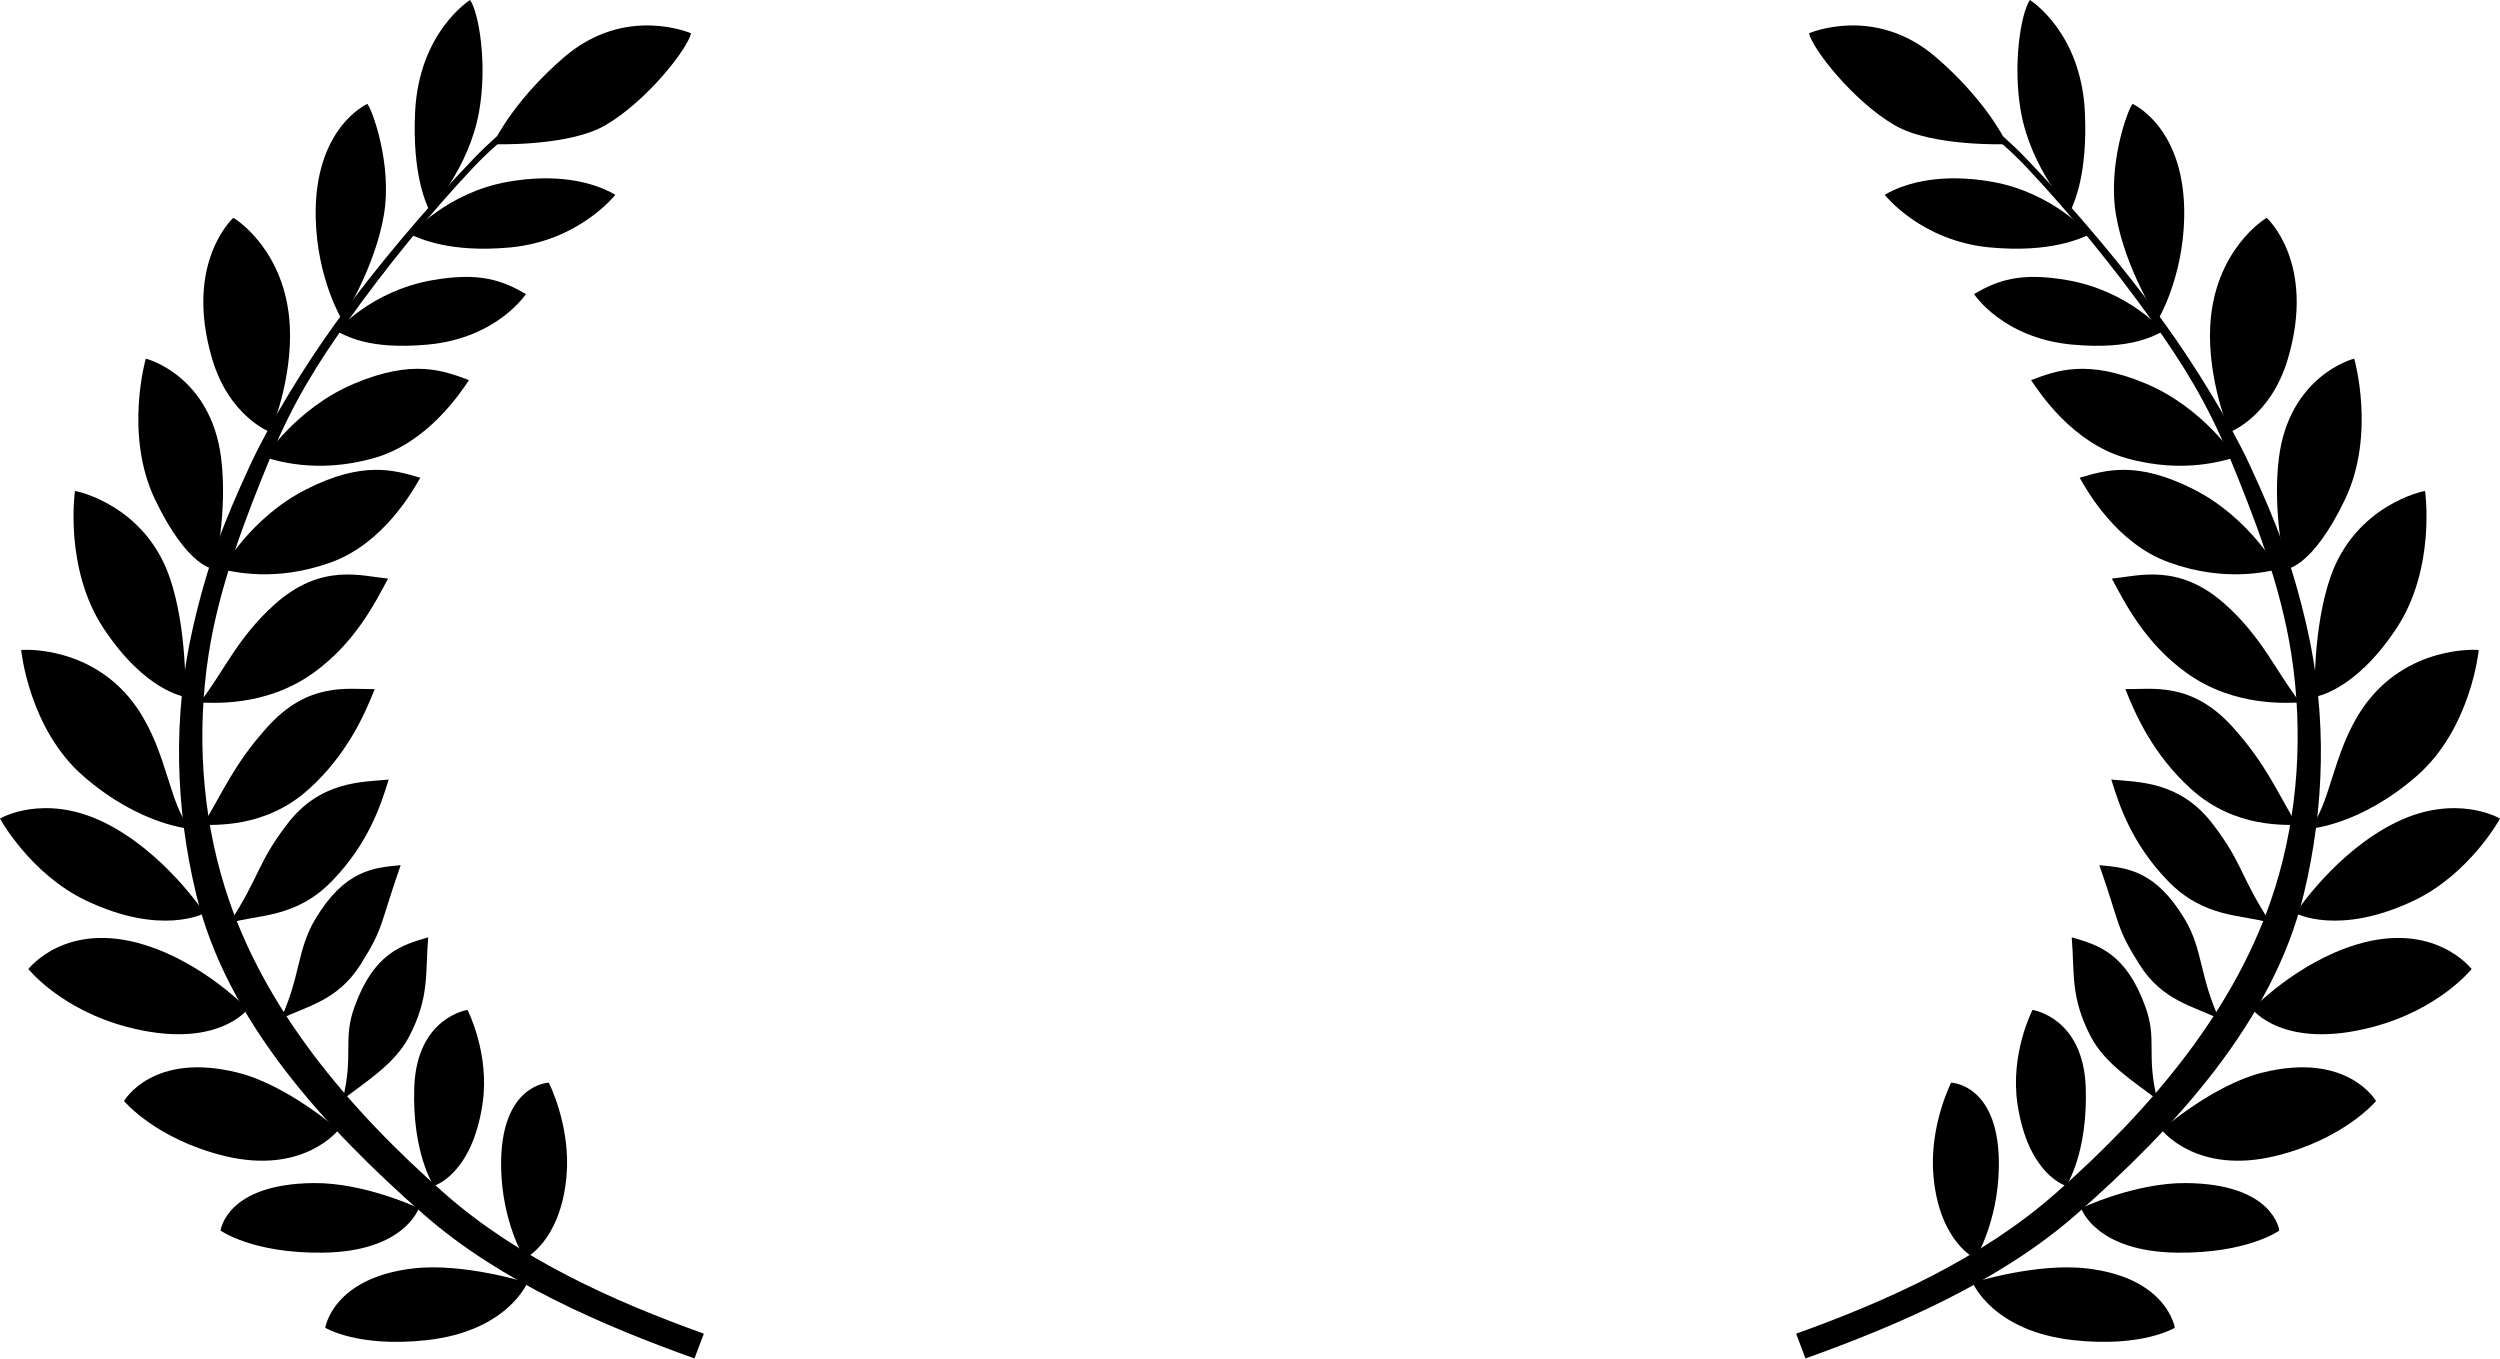
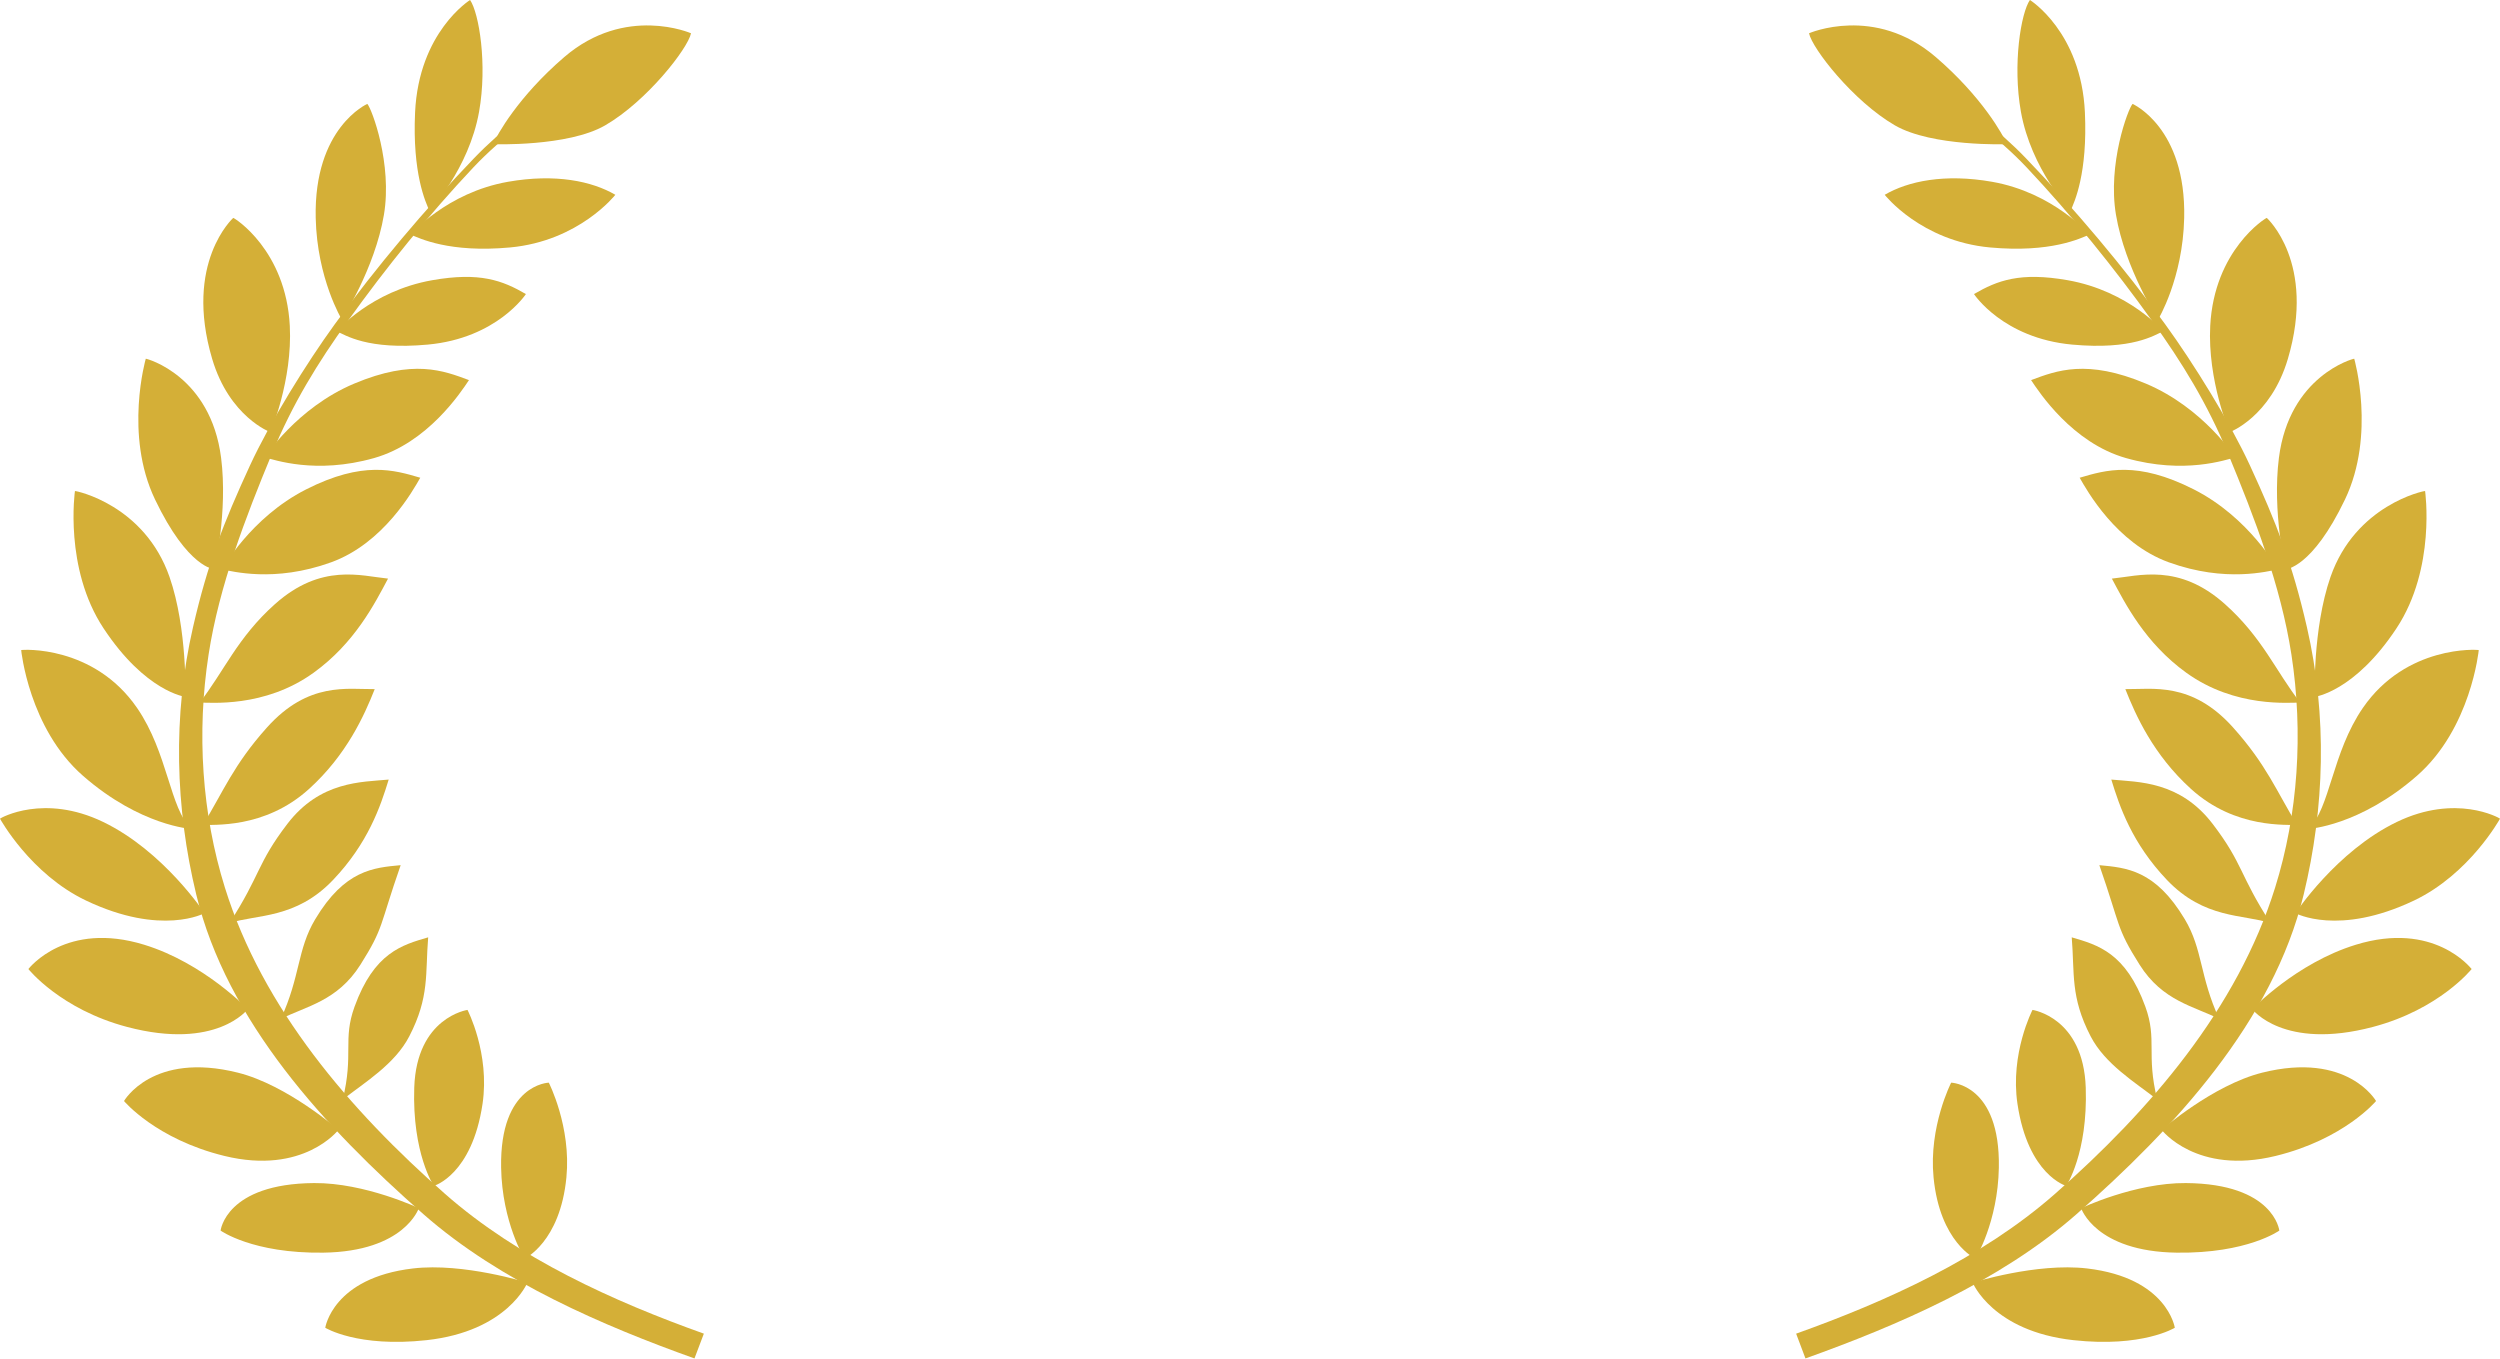
<svg xmlns="http://www.w3.org/2000/svg" id="svg2" viewBox="0 0 1475.4 801.7" version="1.1">
-   <path id="path3035" style="block-progression:tb;text-indent:0;color:#000000;text-transform:none;fill:#000000" d="m334.46 49.002c-18.278 12.277-38.479 27.48-54.76 44.437-28.887 30.086-57.536 64.004-82.159 97.941-16.634 22.926-38.215 57.715-50.006 83.305-15.691 34.056-24.985 57.915-33.597 95.332-12.132 52.713-10.459 106.81 1.863 157.81 18.129 75.031 76.15 137.81 134.13 188.77 45.358 39.863 106.34 65.942 159.92 85.098l5.536-14.63c-53.09-18.97-109.36-44.31-152.83-82.56-55.92-49.21-107.57-109.22-129.85-180.73-13.57-43.53-16.72-91.29-9.6-137.54 6.237-40.516 21.918-81.121 37.193-118.04 12.558-30.349 27.2-53.991 45.06-78.892 22.645-31.574 47.529-62.365 73.981-90.48 17.123-18.199 40.023-34.629 58.415-46.982z" />
-   <path id="path3809" style="fill:#000000" d="m311.24 756.98s-37.634-11.898-67.5-8.393c-47.415 5.564-51.786 35-51.786 35s19.022 11.809 59.821 7.321c47.796-5.257 59.464-33.929 59.464-33.929z" />
-   <path id="path3811" style="fill:#000000" d="m247.15 713.02s-31.716-15.044-61.786-14.821c-52.058 0.386-55.179 28.036-55.179 28.036s18.843 13.595 60.536 13.036c48.08-0.645 56.429-26.25 56.429-26.25z" />
-   <path id="path3813" style="fill:#000000" d="m199.74 666.79s-30.157-26.43-59.326-33.739c-50.498-12.653-67.224 16.73-67.224 16.73s18.771 22.52 59.277 32.411c46.711 11.406 67.273-15.402 67.273-15.402z" />
-   <path id="path3815" style="fill:#000000" d="m146.2 595.58s-25.79-27.185-61.094-38.032c-46.073-14.156-67.729 13.636-68.361 14.331 0 0 18.879 23.762 58.267 34.179 52.832 13.973 71.188-10.478 71.188-10.478z" />
-   <path id="path3817" style="fill:#000000" d="m120.7 538.91s-24.019-36.576-59.844-53.84c-34.801-16.78-60.225-2.49-60.856-1.93 0 0 17.877 32.67 50.767 48.325 44.687 21.271 69.938 7.441 69.938 7.441z" />
-   <path id="path3819" style="fill:#000000" d="m112.96 489.18c-12.82-12.06-13.775-44.84-32.099-71.44-25.563-37.11-67.73-34.42-68.361-34.07 0 0 4.514 46.234 36.481 74.178 33.973 29.697 63.978 31.335 63.978 31.335z" />
-   <path id="path3821" style="fill:#000000" d="m109.42 411.25s1.244-40.185-9.352-70.701c-14.783-42.569-55.138-50.926-55.839-50.759 0 0-6.544 45.519 16.848 80.952 24.861 37.657 48.344 40.507 48.344 40.507z" />
-   <path id="path3823" style="fill:#000000" d="m126.51 335.94s8.05-33.735 3.972-65.78c-6.146-48.297-43.73-58.521-44.448-58.451 0 0-12.884 44.733 5.445 83.031 19.479 40.702 35.031 41.2 35.031 41.2z" />
-   <path id="path3830" style="fill:#000000" d="m159.62 255.08s13.089-30.516 11.412-62.775c-2.328-44.771-32.665-63.685-33.385-63.711 0 0-29.251 26.374-12.451 83.145 10.191 34.437 34.425 43.342 34.425 43.342z" />
-   <path id="path3832" style="fill:#000000" d="m201.74 188.6s19.451-29.962 24.832-61.814c5.052-29.903-7.08-62.481-9.789-65.475 0 0-31.65 13.91-30.465 67.294 0.797 35.905 15.422 59.995 15.422 59.995z" />
-   <path id="path3834" style="fill:#000000" d="m253.49 124.45s23.192-24.697 29.233-58.466c5-27.984-0.04-58.394-5.31-65.984 0 0-30.25 18.795-32.448 66.327-1.659 35.875 6.126 52.95 8.525 58.127z" />
-   <path id="path3836" style="fill:#000000" d="m291.03 85.107s44.199 1.597 66.166-11.157c24.589-14.276 48.719-45.263 50.623-54.309 0 0-38.712-16.975-74.806 14.032-27.242 23.402-39.862 46.137-41.983 51.434z" />
-   <path id="path3838" style="fill:#000000" d="m242.33 138.43s21.141-24.752 57.469-31.147c28.002-4.929 49.529-0.378 63.35 7.675 0 0-21.322 27.318-62.19 31.084-35.762 3.295-53.376-5.385-58.63-7.612z" />
-   <path id="path3840" style="fill:#000000" d="m198.64 195.5s20.13-23.742 56.459-30.136c28.002-4.929 41.448 0.127 55.269 8.18 0 0-17.029 26.056-57.897 29.821-35.762 3.295-48.578-5.638-53.832-7.865z" />
-   <path id="path3842" style="fill:#000000" d="m156.23 269.95s18.805-29.262 52.808-43.562c34.843-14.654 52.739-7.657 67.725-2.063-4.779 7.169-24.337 37.05-56.046 46.02-34.557 9.776-58.932 0.909-64.487-0.396z" />
-   <path id="path3844" style="fill:#000000" d="m131.06 336.07s16.664-30.532 49.556-47.228c33.706-17.109 52.056-11.41 67.404-6.902-4.254 7.492-21.624 38.696-52.61 49.912-33.77 12.223-58.716 5.122-64.35 4.219z" />
-   <path id="path3846" style="fill:#000000" d="m117.84 414.65c14.421-18.489 22.261-38.366 44.449-58.149 27.336-24.373 50.792-16.603 66.711-15.029-7.837 14.719-19.603 38.003-43.92 55.546-29.126 21.011-61.536 17.473-67.24 17.633z" />
-   <path id="path3848" style="fill:#000000" d="m119.63 487.05c12.262-19.986 18.081-35.565 37.916-57.707 24.437-27.278 47.605-22.435 63.6-22.652-6.14 15.503-16.49 38.695-38.692 58.849-26.592 24.138-57.175 20.713-62.824 21.51z" />
-   <path id="path3850" style="fill:#000000" d="m135.4 544.78c18.448-28.481 16.12-34.927 34.176-58.542 19.392-25.362 43.885-24.665 59.811-26.165-4.877 15.946-12.165 37.517-32.837 59.237-22.045 23.163-44.975 20.181-61.149 25.47z" />
-   <path id="path3852" style="fill:#000000" d="m165.71 601.35c11.63-25.198 9.622-40.933 20.286-58.794 17.442-29.213 34.541-30.474 50.467-31.973-12.703 36.396-9.762 36.564-23.746 58.732-13.607 21.571-32.096 24.474-47.007 32.036z" />
-   <path id="path3854" style="fill:#000000" d="m202.25 648.92c6.628-26.95-0.102-35.197 6.973-54.76 11.571-31.996 28.119-36.484 43.469-40.983-1.765 21.479 0.9 35.106-11.139 58.387-8.502 16.44-26.101 27.098-39.303 37.356z" />
-   <path id="path3856" style="fill:#000000" d="m275.9 596.01s13.293 25.664 8.877 55.408c-6.256 42.144-28.777 48.458-28.777 48.458s-12.827-19.155-11.523-58.022c1.392-41.516 31.423-45.845 31.423-45.845z" />
-   <path id="path3858" style="fill:#000000" d="m323.88 638.94s13.303 25.984 10.393 55.914c-3.731 38.356-24.736 47.953-24.736 47.953s-13.232-21.412-13.796-53.728c-0.86-49.346 28.14-50.138 28.14-50.138z" />
-   <path id="path3862" style="block-progression:tb;text-indent:0;color:#000000;text-transform:none;fill:#000000" d="m1140.9 49.002c18.278 12.277 38.479 27.48 54.76 44.437 28.887 30.086 57.536 64.004 82.159 97.941 16.634 22.926 38.215 57.715 50.006 83.305 15.691 34.056 24.985 57.915 33.597 95.332 12.132 52.713 10.46 106.81-1.863 157.81-18.129 75.031-76.15 137.81-134.13 188.77-45.358 39.863-106.34 65.942-159.92 85.098l-5.5-14.62c53.098-18.982 109.37-44.319 152.84-82.572 55.917-49.203 107.56-109.21 129.85-180.73 13.566-43.531 16.716-91.295 9.597-137.54-6.237-40.516-21.918-81.121-37.193-118.04-12.558-30.349-27.2-53.991-45.06-78.892-22.645-31.574-47.529-62.365-73.981-90.48-17.123-18.199-40.023-34.629-58.415-46.982z" />
-   <path id="path3864" style="fill:#000000" d="m1164.2 756.98s37.634-11.898 67.5-8.393c47.415 5.564 51.786 35 51.786 35s-19.022 11.809-59.822 7.321c-47.796-5.257-59.464-33.929-59.464-33.929z" />
-   <path id="path3866" style="fill:#000000" d="m1228.2 713.02s31.716-15.044 61.786-14.821c52.058 0.386 55.179 28.036 55.179 28.036s-18.843 13.595-60.536 13.036c-48.08-0.645-56.429-26.25-56.429-26.25z" />
-   <path id="path3868" style="fill:#000000" d="m1275.7 666.79s30.157-26.43 59.326-33.739c50.498-12.653 67.224 16.73 67.224 16.73s-18.771 22.52-59.277 32.411c-46.711 11.406-67.273-15.402-67.273-15.402z" />
-   <path id="path3870" style="fill:#000000" d="m1329.2 595.58s25.79-27.185 61.094-38.032c46.073-14.156 67.729 13.636 68.361 14.331 0 0-18.879 23.762-58.266 34.179-52.832 13.973-71.188-10.478-71.188-10.478z" />
-   <path id="path3872" style="fill:#000000" d="m1354.7 538.91s24.019-36.576 59.844-53.84c34.806-16.774 60.229-2.489 60.861-1.926 0 0-17.877 32.67-50.767 48.325-44.687 21.271-69.938 7.441-69.938 7.441z" />
-   <path id="path3874" style="fill:#000000" d="m1362.4 489.18c12.817-12.059 13.774-44.838 32.098-71.441 25.563-37.111 67.729-34.419 68.36-34.072 0 0-4.514 46.234-36.481 74.178-33.973 29.697-63.978 31.335-63.978 31.335z" />
-   <path id="path3876" style="fill:#000000" d="m1366 411.25s-1.244-40.185 9.352-70.701c14.783-42.569 55.138-50.926 55.839-50.759 0 0 6.544 45.519-16.848 80.952-24.86 37.657-48.344 40.507-48.344 40.507z" />
-   <path id="path3878" style="fill:#000000" d="m1348.9 335.94s-8.05-33.735-3.972-65.78c6.146-48.297 43.73-58.521 44.448-58.451 0 0 12.884 44.733-5.445 83.031-19.479 40.702-35.031 41.2-35.031 41.2z" />
-   <path id="path3880" style="fill:#000000" d="m1315.8 255.08s-13.089-30.516-11.412-62.775c2.328-44.771 32.665-63.685 33.385-63.711 0 0 29.251 26.374 12.451 83.145-10.191 34.437-34.425 43.342-34.425 43.342z" />
-   <path id="path3882" style="fill:#000000" d="m1273.6 188.6s-19.451-29.962-24.832-61.814c-5.052-29.903 7.08-62.481 9.789-65.475 0 0 31.65 13.91 30.465 67.294-0.797 35.905-15.422 59.995-15.422 59.995z" />
-   <path id="path3884" style="fill:#000000" d="m1221.9 124.45s-23.192-24.697-29.233-58.466c-5.007-27.989 0.034-58.399 5.31-65.989 0 0 30.25 18.795 32.448 66.327 1.659 35.875-6.126 52.95-8.525 58.127z" />
-   <path id="path3886" style="fill:#000000" d="m1184.4 85.107s-44.199 1.597-66.166-11.157c-24.589-14.276-48.719-45.263-50.623-54.309 0 0 38.712-16.975 74.806 14.032 27.242 23.402 39.862 46.137 41.983 51.434z" />
-   <path id="path3888" style="fill:#000000" d="m1233.1 138.43s-21.141-24.752-57.469-31.147c-28.002-4.929-49.529-0.378-63.35 7.675 0 0 21.322 27.318 62.19 31.084 35.762 3.295 53.376-5.385 58.63-7.612z" />
-   <path id="path3890" style="fill:#000000" d="m1276.7 195.5s-20.13-23.742-56.459-30.136c-28.002-4.929-41.448 0.127-55.269 8.18 0 0 17.029 26.056 57.897 29.821 35.762 3.295 48.578-5.638 53.832-7.865z" />
-   <path id="path3892" style="fill:#000000" d="m1319.2 269.95s-18.805-29.262-52.808-43.562c-34.843-14.654-52.739-7.657-67.725-2.063 4.779 7.169 24.337 37.05 56.046 46.02 34.557 9.776 58.932 0.909 64.487-0.396z" />
-   <path id="path3894" style="fill:#000000" d="m1344.3 336.07s-16.664-30.532-49.556-47.228c-33.706-17.109-52.056-11.41-67.404-6.902 4.254 7.492 21.624 38.696 52.61 49.912 33.77 12.223 58.716 5.122 64.35 4.219z" />
-   <path id="path3896" style="fill:#000000" d="m1357.5 414.65c-14.421-18.489-22.261-38.366-44.449-58.149-27.336-24.373-50.792-16.603-66.711-15.029 7.837 14.719 19.603 38.003 43.92 55.546 29.126 21.011 61.536 17.473 67.24 17.633z" />
-   <path id="path3898" style="fill:#000000" d="m1355.8 487.05c-12.262-19.986-18.081-35.565-37.916-57.707-24.437-27.278-47.605-22.435-63.6-22.652 6.14 15.503 16.49 38.695 38.692 58.849 26.592 24.138 57.174 20.713 62.824 21.51z" />
-   <path id="path3900" style="fill:#000000" d="m1340 544.78c-18.448-28.481-16.12-34.927-34.176-58.542-19.392-25.362-43.885-24.665-59.811-26.165 4.877 15.946 12.166 37.517 32.837 59.237 22.045 23.163 44.975 20.181 61.149 25.47z" />
-   <path id="path3902" style="fill:#000000" d="m1309.7 601.35c-11.63-25.198-9.622-40.933-20.286-58.794-17.442-29.213-34.541-30.474-50.467-31.973 12.703 36.396 9.762 36.564 23.746 58.732 13.607 21.571 32.096 24.474 47.007 32.036z" />
-   <path id="path3904" style="fill:#000000" d="m1273.1 648.92c-6.628-26.95 0.102-35.197-6.973-54.76-11.571-31.996-28.119-36.484-43.469-40.983 1.765 21.479-0.9 35.106 11.139 58.387 8.502 16.44 26.101 27.098 39.303 37.356z" />
-   <path id="path3906" style="fill:#000000" d="m1199.5 596.01s-13.293 25.664-8.877 55.408c6.256 42.144 28.777 48.458 28.777 48.458s12.827-19.155 11.523-58.022c-1.393-41.516-31.423-45.845-31.423-45.845z" />
-   <path id="path3908" style="fill:#000000" d="m1151.5 638.94s-13.303 25.984-10.392 55.914c3.731 38.356 24.736 47.953 24.736 47.953s13.232-21.412 13.796-53.728c0.861-49.346-28.14-50.138-28.14-50.138z" />
+   <defs id="defs55" />
+   <path id="path3035" style="block-progression:tb;text-indent:0;color:#000000;text-transform:none;fill:#d4af37;fill-opacity:1" d="m334.46 49.002c-18.278 12.277-38.479 27.48-54.76 44.437-28.887 30.086-57.536 64.004-82.159 97.941-16.634 22.926-38.215 57.715-50.006 83.305-15.691 34.056-24.985 57.915-33.597 95.332-12.132 52.713-10.459 106.81 1.863 157.81 18.129 75.031 76.15 137.81 134.13 188.77 45.358 39.863 106.34 65.942 159.92 85.098l5.536-14.63c-53.09-18.97-109.36-44.31-152.83-82.56-55.92-49.21-107.57-109.22-129.85-180.73-13.57-43.53-16.72-91.29-9.6-137.54 6.237-40.516 21.918-81.121 37.193-118.04 12.558-30.349 27.2-53.991 45.06-78.892 22.645-31.574 47.529-62.365 73.981-90.48 17.123-18.199 40.023-34.629 58.415-46.982z" />
+   <path id="path3809" style="fill:#d4af37;fill-opacity:1" d="m311.24 756.98s-37.634-11.898-67.5-8.393c-47.415 5.564-51.786 35-51.786 35s19.022 11.809 59.821 7.321c47.796-5.257 59.464-33.929 59.464-33.929z" />
+   <path id="path3811" style="fill:#d4af37;fill-opacity:1" d="m247.15 713.02s-31.716-15.044-61.786-14.821c-52.058 0.386-55.179 28.036-55.179 28.036s18.843 13.595 60.536 13.036c48.08-0.645 56.429-26.25 56.429-26.25z" />
+   <path id="path3813" style="fill:#d4af37;fill-opacity:1" d="m199.74 666.79s-30.157-26.43-59.326-33.739c-50.498-12.653-67.224 16.73-67.224 16.73s18.771 22.52 59.277 32.411c46.711 11.406 67.273-15.402 67.273-15.402z" />
+   <path id="path3815" style="fill:#d4af37;fill-opacity:1" d="m146.2 595.58s-25.79-27.185-61.094-38.032c-46.073-14.156-67.729 13.636-68.361 14.331 0 0 18.879 23.762 58.267 34.179 52.832 13.973 71.188-10.478 71.188-10.478z" />
+   <path id="path3817" style="fill:#d4af37;fill-opacity:1" d="m120.7 538.91s-24.019-36.576-59.844-53.84c-34.801-16.78-60.225-2.49-60.856-1.93 0 0 17.877 32.67 50.767 48.325 44.687 21.271 69.938 7.441 69.938 7.441z" />
+   <path id="path3819" style="fill:#d4af37;fill-opacity:1" d="m112.96 489.18c-12.82-12.06-13.775-44.84-32.099-71.44-25.563-37.11-67.73-34.42-68.361-34.07 0 0 4.514 46.234 36.481 74.178 33.973 29.697 63.978 31.335 63.978 31.335z" />
+   <path id="path3821" style="fill:#d4af37;fill-opacity:1" d="m109.42 411.25s1.244-40.185-9.352-70.701c-14.783-42.569-55.138-50.926-55.839-50.759 0 0-6.544 45.519 16.848 80.952 24.861 37.657 48.344 40.507 48.344 40.507z" />
+   <path id="path3823" style="fill:#d4af37;fill-opacity:1" d="m126.51 335.94s8.05-33.735 3.972-65.78c-6.146-48.297-43.73-58.521-44.448-58.451 0 0-12.884 44.733 5.445 83.031 19.479 40.702 35.031 41.2 35.031 41.2z" />
+   <path id="path3830" style="fill:#d4af37;fill-opacity:1" d="m159.62 255.08s13.089-30.516 11.412-62.775c-2.328-44.771-32.665-63.685-33.385-63.711 0 0-29.251 26.374-12.451 83.145 10.191 34.437 34.425 43.342 34.425 43.342z" />
+   <path id="path3832" style="fill:#d4af37;fill-opacity:1" d="m201.74 188.6s19.451-29.962 24.832-61.814c5.052-29.903-7.08-62.481-9.789-65.475 0 0-31.65 13.91-30.465 67.294 0.797 35.905 15.422 59.995 15.422 59.995z" />
+   <path id="path3834" style="fill:#d4af37;fill-opacity:1" d="m253.49 124.45s23.192-24.697 29.233-58.466c5-27.984-0.04-58.394-5.31-65.984 0 0-30.25 18.795-32.448 66.327-1.659 35.875 6.126 52.95 8.525 58.127z" />
+   <path id="path3836" style="fill:#d4af37;fill-opacity:1" d="m291.03 85.107s44.199 1.597 66.166-11.157c24.589-14.276 48.719-45.263 50.623-54.309 0 0-38.712-16.975-74.806 14.032-27.242 23.402-39.862 46.137-41.983 51.434z" />
+   <path id="path3838" style="fill:#d4af37;fill-opacity:1" d="m242.33 138.43s21.141-24.752 57.469-31.147c28.002-4.929 49.529-0.378 63.35 7.675 0 0-21.322 27.318-62.19 31.084-35.762 3.295-53.376-5.385-58.63-7.612z" />
+   <path id="path3840" style="fill:#d4af37;fill-opacity:1" d="m198.64 195.5s20.13-23.742 56.459-30.136c28.002-4.929 41.448 0.127 55.269 8.18 0 0-17.029 26.056-57.897 29.821-35.762 3.295-48.578-5.638-53.832-7.865z" />
+   <path id="path3842" style="fill:#d4af37;fill-opacity:1" d="m156.23 269.95s18.805-29.262 52.808-43.562c34.843-14.654 52.739-7.657 67.725-2.063-4.779 7.169-24.337 37.05-56.046 46.02-34.557 9.776-58.932 0.909-64.487-0.396z" />
+   <path id="path3844" style="fill:#d4af37;fill-opacity:1" d="m131.06 336.07s16.664-30.532 49.556-47.228c33.706-17.109 52.056-11.41 67.404-6.902-4.254 7.492-21.624 38.696-52.61 49.912-33.77 12.223-58.716 5.122-64.35 4.219z" />
+   <path id="path3846" style="fill:#d4af37;fill-opacity:1" d="m117.84 414.65c14.421-18.489 22.261-38.366 44.449-58.149 27.336-24.373 50.792-16.603 66.711-15.029-7.837 14.719-19.603 38.003-43.92 55.546-29.126 21.011-61.536 17.473-67.24 17.633z" />
+   <path id="path3848" style="fill:#d4af37;fill-opacity:1" d="m119.63 487.05c12.262-19.986 18.081-35.565 37.916-57.707 24.437-27.278 47.605-22.435 63.6-22.652-6.14 15.503-16.49 38.695-38.692 58.849-26.592 24.138-57.175 20.713-62.824 21.51z" />
+   <path id="path3850" style="fill:#d4af37;fill-opacity:1" d="m135.4 544.78c18.448-28.481 16.12-34.927 34.176-58.542 19.392-25.362 43.885-24.665 59.811-26.165-4.877 15.946-12.165 37.517-32.837 59.237-22.045 23.163-44.975 20.181-61.149 25.47z" />
+   <path id="path3852" style="fill:#d4af37;fill-opacity:1" d="m165.71 601.35c11.63-25.198 9.622-40.933 20.286-58.794 17.442-29.213 34.541-30.474 50.467-31.973-12.703 36.396-9.762 36.564-23.746 58.732-13.607 21.571-32.096 24.474-47.007 32.036z" />
+   <path id="path3854" style="fill:#d4af37;fill-opacity:1" d="m202.25 648.92c6.628-26.95-0.102-35.197 6.973-54.76 11.571-31.996 28.119-36.484 43.469-40.983-1.765 21.479 0.9 35.106-11.139 58.387-8.502 16.44-26.101 27.098-39.303 37.356z" />
+   <path id="path3856" style="fill:#d4af37;fill-opacity:1" d="m275.9 596.01s13.293 25.664 8.877 55.408c-6.256 42.144-28.777 48.458-28.777 48.458s-12.827-19.155-11.523-58.022c1.392-41.516 31.423-45.845 31.423-45.845z" />
+   <path id="path3858" style="fill:#d4af37;fill-opacity:1" d="m323.88 638.94s13.303 25.984 10.393 55.914c-3.731 38.356-24.736 47.953-24.736 47.953s-13.232-21.412-13.796-53.728c-0.86-49.346 28.14-50.138 28.14-50.138z" />
+   <path id="path3862" style="block-progression:tb;text-indent:0;color:#000000;text-transform:none;fill:#d4af37;fill-opacity:1" d="m1140.9 49.002c18.278 12.277 38.479 27.48 54.76 44.437 28.887 30.086 57.536 64.004 82.159 97.941 16.634 22.926 38.215 57.715 50.006 83.305 15.691 34.056 24.985 57.915 33.597 95.332 12.132 52.713 10.46 106.81-1.863 157.81-18.129 75.031-76.15 137.81-134.13 188.77-45.358 39.863-106.34 65.942-159.92 85.098l-5.5-14.62c53.098-18.982 109.37-44.319 152.84-82.572 55.917-49.203 107.56-109.21 129.85-180.73 13.566-43.531 16.716-91.295 9.597-137.54-6.237-40.516-21.918-81.121-37.193-118.04-12.558-30.349-27.2-53.991-45.06-78.892-22.645-31.574-47.529-62.365-73.981-90.48-17.123-18.199-40.023-34.629-58.415-46.982z" />
+   <path id="path3864" style="fill:#d4af37;fill-opacity:1" d="m1164.2 756.98s37.634-11.898 67.5-8.393c47.415 5.564 51.786 35 51.786 35s-19.022 11.809-59.822 7.321c-47.796-5.257-59.464-33.929-59.464-33.929z" />
+   <path id="path3866" style="fill:#d4af37;fill-opacity:1" d="m1228.2 713.02s31.716-15.044 61.786-14.821c52.058 0.386 55.179 28.036 55.179 28.036s-18.843 13.595-60.536 13.036c-48.08-0.645-56.429-26.25-56.429-26.25z" />
+   <path id="path3868" style="fill:#d4af37;fill-opacity:1" d="m1275.7 666.79s30.157-26.43 59.326-33.739c50.498-12.653 67.224 16.73 67.224 16.73s-18.771 22.52-59.277 32.411c-46.711 11.406-67.273-15.402-67.273-15.402z" />
+   <path id="path3870" style="fill:#d4af37;fill-opacity:1" d="m1329.2 595.58s25.79-27.185 61.094-38.032c46.073-14.156 67.729 13.636 68.361 14.331 0 0-18.879 23.762-58.266 34.179-52.832 13.973-71.188-10.478-71.188-10.478z" />
+   <path id="path3872" style="fill:#d4af37;fill-opacity:1" d="m1354.7 538.91s24.019-36.576 59.844-53.84c34.806-16.774 60.229-2.489 60.861-1.926 0 0-17.877 32.67-50.767 48.325-44.687 21.271-69.938 7.441-69.938 7.441z" />
+   <path id="path3874" style="fill:#d4af37;fill-opacity:1" d="m1362.4 489.18c12.817-12.059 13.774-44.838 32.098-71.441 25.563-37.111 67.729-34.419 68.36-34.072 0 0-4.514 46.234-36.481 74.178-33.973 29.697-63.978 31.335-63.978 31.335z" />
+   <path id="path3876" style="fill:#d4af37;fill-opacity:1" d="m1366 411.25s-1.244-40.185 9.352-70.701c14.783-42.569 55.138-50.926 55.839-50.759 0 0 6.544 45.519-16.848 80.952-24.86 37.657-48.344 40.507-48.344 40.507z" />
+   <path id="path3878" style="fill:#d4af37;fill-opacity:1" d="m1348.9 335.94s-8.05-33.735-3.972-65.78c6.146-48.297 43.73-58.521 44.448-58.451 0 0 12.884 44.733-5.445 83.031-19.479 40.702-35.031 41.2-35.031 41.2z" />
+   <path id="path3880" style="fill:#d4af37;fill-opacity:1" d="m1315.8 255.08s-13.089-30.516-11.412-62.775c2.328-44.771 32.665-63.685 33.385-63.711 0 0 29.251 26.374 12.451 83.145-10.191 34.437-34.425 43.342-34.425 43.342z" />
+   <path id="path3882" style="fill:#d4af37;fill-opacity:1" d="m1273.6 188.6s-19.451-29.962-24.832-61.814c-5.052-29.903 7.08-62.481 9.789-65.475 0 0 31.65 13.91 30.465 67.294-0.797 35.905-15.422 59.995-15.422 59.995z" />
+   <path id="path3884" style="fill:#d4af37;fill-opacity:1" d="m1221.9 124.45s-23.192-24.697-29.233-58.466c-5.007-27.989 0.034-58.399 5.31-65.989 0 0 30.25 18.795 32.448 66.327 1.659 35.875-6.126 52.95-8.525 58.127z" />
+   <path id="path3886" style="fill:#d4af37;fill-opacity:1" d="m1184.4 85.107s-44.199 1.597-66.166-11.157c-24.589-14.276-48.719-45.263-50.623-54.309 0 0 38.712-16.975 74.806 14.032 27.242 23.402 39.862 46.137 41.983 51.434z" />
+   <path id="path3888" style="fill:#d4af37;fill-opacity:1" d="m1233.1 138.43s-21.141-24.752-57.469-31.147c-28.002-4.929-49.529-0.378-63.35 7.675 0 0 21.322 27.318 62.19 31.084 35.762 3.295 53.376-5.385 58.63-7.612z" />
+   <path id="path3890" style="fill:#d4af37;fill-opacity:1" d="m1276.7 195.5s-20.13-23.742-56.459-30.136c-28.002-4.929-41.448 0.127-55.269 8.18 0 0 17.029 26.056 57.897 29.821 35.762 3.295 48.578-5.638 53.832-7.865z" />
+   <path id="path3892" style="fill:#d4af37;fill-opacity:1" d="m1319.2 269.95s-18.805-29.262-52.808-43.562c-34.843-14.654-52.739-7.657-67.725-2.063 4.779 7.169 24.337 37.05 56.046 46.02 34.557 9.776 58.932 0.909 64.487-0.396z" />
+   <path id="path3894" style="fill:#d4af37;fill-opacity:1" d="m1344.3 336.07s-16.664-30.532-49.556-47.228c-33.706-17.109-52.056-11.41-67.404-6.902 4.254 7.492 21.624 38.696 52.61 49.912 33.77 12.223 58.716 5.122 64.35 4.219z" />
+   <path id="path3896" style="fill:#d4af37;fill-opacity:1" d="m1357.5 414.65c-14.421-18.489-22.261-38.366-44.449-58.149-27.336-24.373-50.792-16.603-66.711-15.029 7.837 14.719 19.603 38.003 43.92 55.546 29.126 21.011 61.536 17.473 67.24 17.633z" />
+   <path id="path3898" style="fill:#d4af37;fill-opacity:1" d="m1355.8 487.05c-12.262-19.986-18.081-35.565-37.916-57.707-24.437-27.278-47.605-22.435-63.6-22.652 6.14 15.503 16.49 38.695 38.692 58.849 26.592 24.138 57.174 20.713 62.824 21.51z" />
+   <path id="path3900" style="fill:#d4af37;fill-opacity:1" d="m1340 544.78c-18.448-28.481-16.12-34.927-34.176-58.542-19.392-25.362-43.885-24.665-59.811-26.165 4.877 15.946 12.166 37.517 32.837 59.237 22.045 23.163 44.975 20.181 61.149 25.47z" />
+   <path id="path3902" style="fill:#d4af37;fill-opacity:1" d="m1309.7 601.35c-11.63-25.198-9.622-40.933-20.286-58.794-17.442-29.213-34.541-30.474-50.467-31.973 12.703 36.396 9.762 36.564 23.746 58.732 13.607 21.571 32.096 24.474 47.007 32.036z" />
+   <path id="path3904" style="fill:#d4af37;fill-opacity:1" d="m1273.1 648.92c-6.628-26.95 0.102-35.197-6.973-54.76-11.571-31.996-28.119-36.484-43.469-40.983 1.765 21.479-0.9 35.106 11.139 58.387 8.502 16.44 26.101 27.098 39.303 37.356z" />
+   <path id="path3906" style="fill:#d4af37;fill-opacity:1" d="m1199.5 596.01s-13.293 25.664-8.877 55.408c6.256 42.144 28.777 48.458 28.777 48.458s12.827-19.155 11.523-58.022c-1.393-41.516-31.423-45.845-31.423-45.845z" />
+   <path id="path3908" style="fill:#d4af37;fill-opacity:1" d="m1151.5 638.94s-13.303 25.984-10.392 55.914c3.731 38.356 24.736 47.953 24.736 47.953s13.232-21.412 13.796-53.728c0.861-49.346-28.14-50.138-28.14-50.138z" />
</svg>
